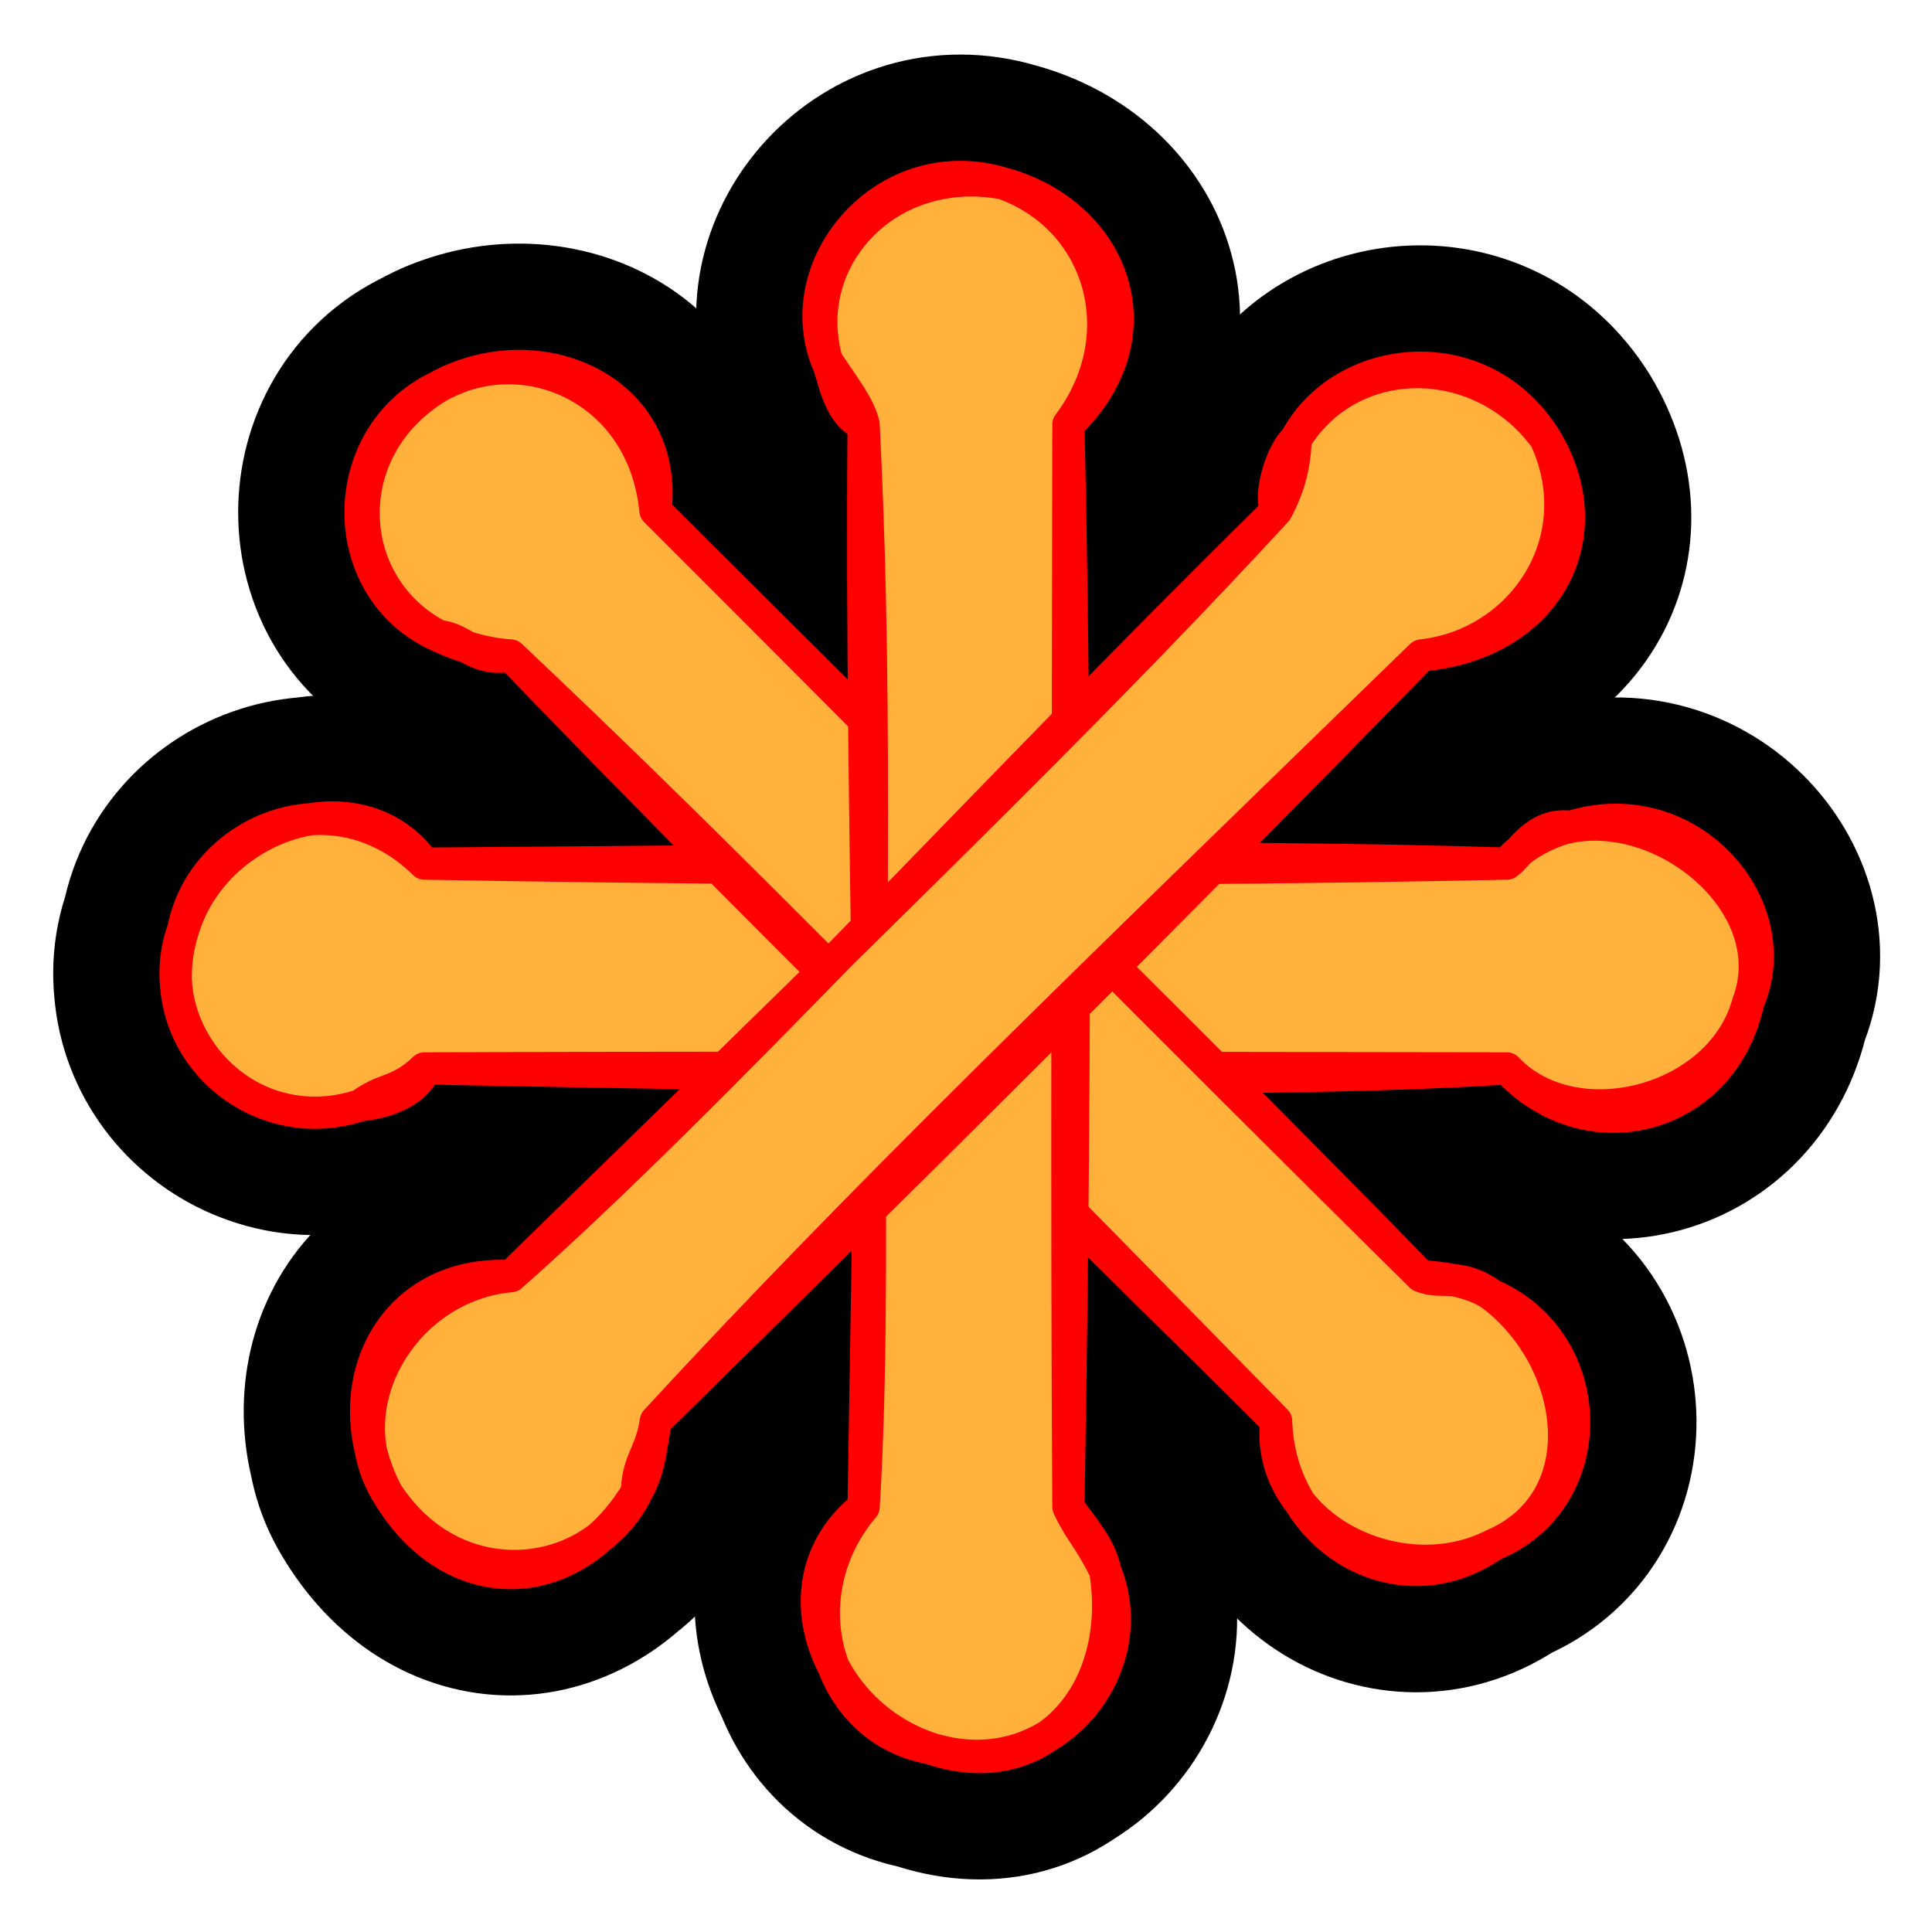
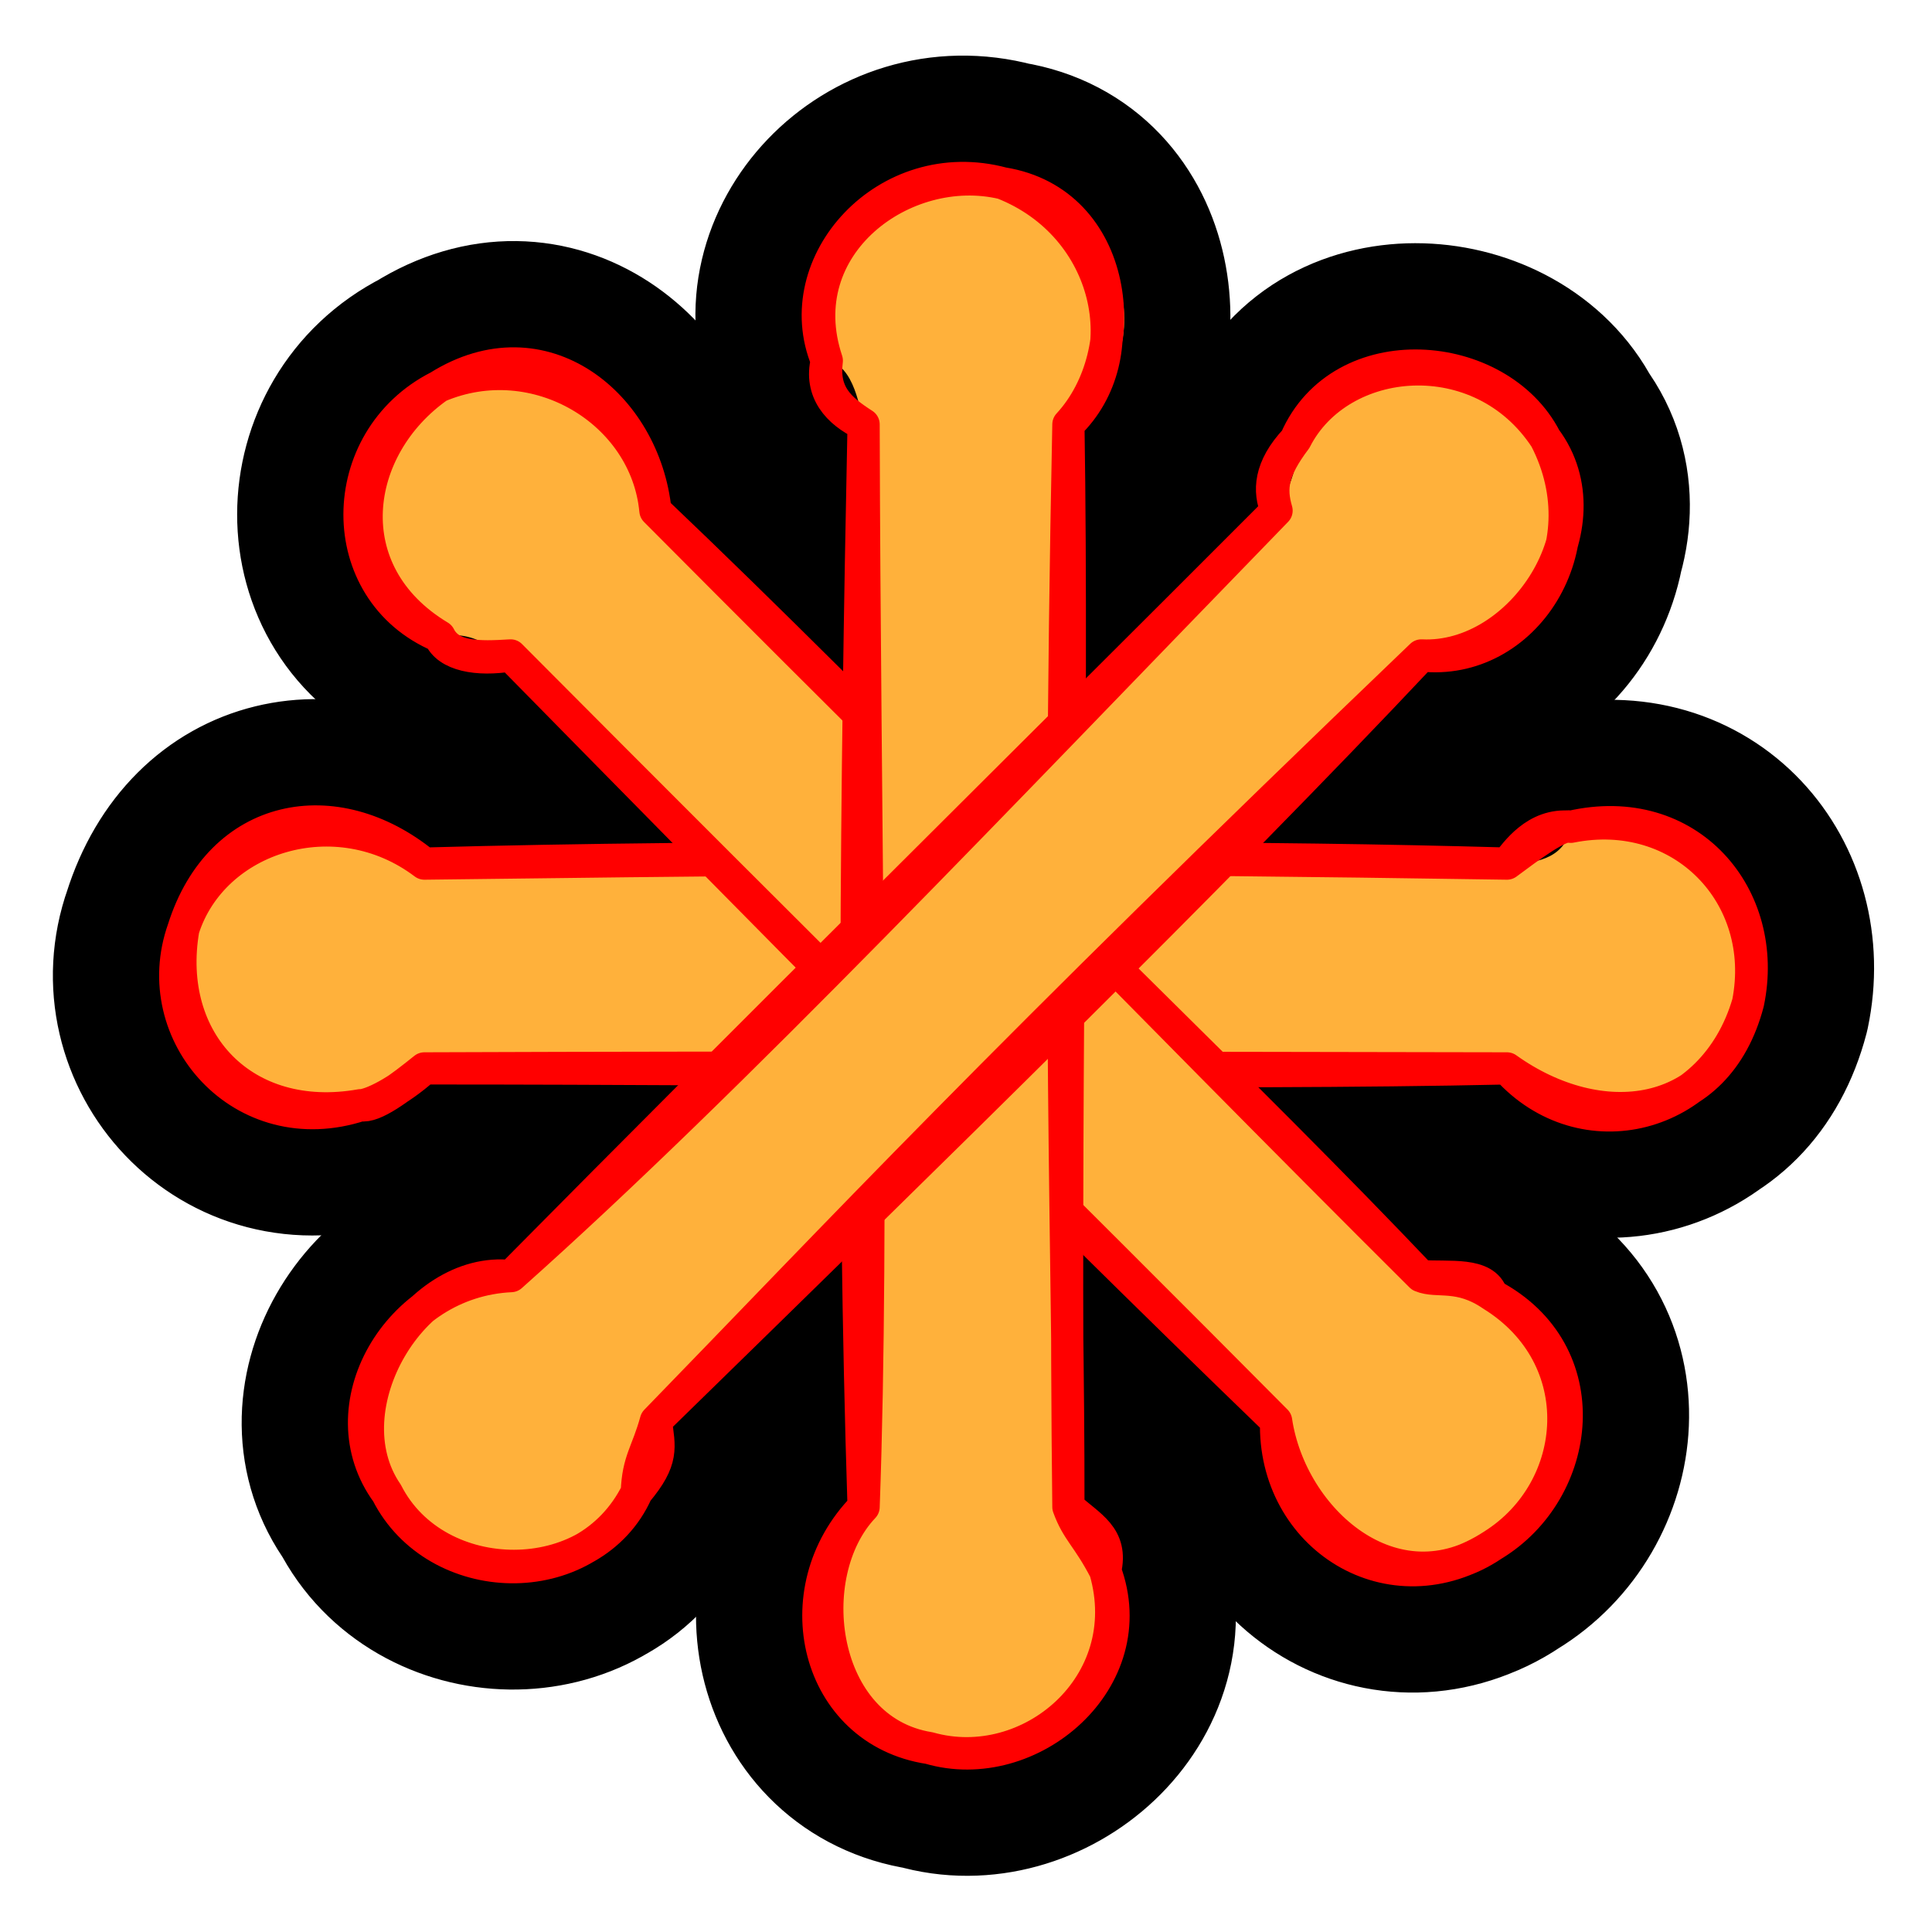
<svg xmlns="http://www.w3.org/2000/svg" width="300" height="300" stroke-linecap="round">
-   <rect fill="white" height="300" width="300" />
+   <rect fill="white" width="300" height="300" />
  <g>
-     <path d="M64.281 134.931 L62.295 128.878 L48.635 129.193 L39.187 132.489 L33.087 133.524 L26.75 145.78 L28.927 151.109 L27.292 155.081 L32.659 167.326 L43.014 171.922 L47.966 173.313 L54.898 172.367 L67.127 166.599 L234.903 165.454 L239.697 170.683 L251.83 173.115 L259.082 170.163 L266.163 166.787 L270.935 156.673 L271.601 150.33 L270.372 145.494 L267.499 132.536 L255.491 129.825 L248.913 127.561 L244.484 129.463 L233.173 134.297 L67.441 134.349" stroke="none" stroke-width="0" fill="rgb(255, 177, 59)" />
-     <path d="M65.9 134.1 M65.9 134.1 C51.914 120.378, 31.511 128.684, 28.463 144.286 M65.9 134.1 C55.925 120.318, 33.416 127.887, 28.463 144.286 M28.463 144.286 C22.674 162.093, 39.413 177.149, 56.003 171.614 M28.463 144.286 C22.802 159.961, 37.98 177.518, 56.003 171.614 M56.003 171.614 C59.753 168.77, 61.759 169.819, 65.9 165.9 M56.003 171.614 C61.515 171.077, 65.227 168.548, 65.9 165.9 M65.9 165.9 C128.148 167.08, 194.532 168.445, 234 165.9 M65.9 165.9 C102.293 165.781, 137.818 165.72, 234 165.9 M234 165.9 C244.425 176.983, 267.248 171.181, 271.437 155.714 M234 165.9 C246.746 179.501, 267.514 173.757, 271.437 155.714 M271.437 155.714 C277.033 140.861, 259.042 125.544, 243.897 128.386 M271.437 155.714 C277.949 140.745, 262.362 122.638, 243.897 128.386 M243.897 128.386 C240.343 129.098, 235.95 131.548, 234 134.1 M243.897 128.386 C238.428 127.641, 235.969 132.738, 234 134.1 M234 134.1 C186.385 132.638, 140.653 133.59, 65.9 134.1 M234 134.1 C178.941 135.231, 124.75 135.126, 65.9 134.1" stroke="rgb(0, 0, 0)" stroke-width="38" fill="none" />
+     <path d="M65.9 134.1 C56.91 121.828, 35.623 128.678, 28.463 144.286 C22.528 159.022, 40.196 179.714, 56.003 171.614 C63.031 167.432, 65.388 169.433, 65.9 165.9 C129.505 160.774, 189.787 164.419, 234 165.9 C244.068 178.839, 269.316 173.133, 271.437 155.714 C277.98 141.195, 263.811 121.169, 243.897 128.386 C243.193 132.71, 239.416 134.23, 234 134.1 C191.054 133.957, 148.276 130.881, 65.9 134.1" stroke="none" stroke-width="0" fill="rgb(255, 177, 59)" />
+     <path d="M65.9 134.1 C52.042 122.785, 34.199 126.124, 28.463 144.286 M65.9 134.1 C52.279 123.799, 33.06 129.861, 28.463 144.286 M28.463 144.286 C22.704 160.53, 37.651 177.636, 56.003 171.614 M28.463 144.286 C25.474 161.737, 37.893 174.824, 56.003 171.614 M56.003 171.614 C58.056 172.024, 62.103 168.952, 65.9 165.9 M56.003 171.614 C57.561 171.621, 61.88 169.494, 65.9 165.9 M65.9 165.9 C126.2 165.896, 188.441 166.906, 234 165.9 M65.9 165.9 C122.599 165.685, 178.336 165.795, 234 165.9 M234 165.9 C245.642 178.809, 266.081 174.107, 271.437 155.714 M234 165.9 C248.474 176.247, 266.639 174.025, 271.437 155.714 M271.437 155.714 C274.71 139.026, 261.123 124.936, 243.897 128.386 M271.437 155.714 C274.884 139.268, 262.308 124.145, 243.897 128.386 M243.897 128.386 C238.413 127.826, 235.399 132.443, 234 134.1 M243.897 128.386 C242.424 127.767, 237.304 131.646, 234 134.1 M234 134.1 C196.264 133.044, 155.646 132.938, 65.9 134.1 M234 134.1 C172.811 133.159, 113.785 132.773, 65.9 134.1" stroke="rgb(0, 0, 0)" stroke-width="38" fill="none" />
  </g>
  <g>
-     <path d="M100.157 80.12 L102.258 71.666 L93.819 64.93 L85.459 59.711 L78.279 56.516 L66.388 61.514 L64.442 64.504 L58.455 67.394 L55.291 80.888 L58.77 90.686 L61.44 95.937 L67.146 99.57 L80.517 102.475 L199.057 220.194 L199.764 227.824 L206.675 237.307 L212.84 242.869 L221 243.725 L231.326 240.868 L236.116 236.865 L239.238 233.11 L244.897 218.903 L239.765 210.991 L235.468 204.866 L232.266 202.189 L219.813 198.351 L103.316 79.538" stroke="none" stroke-width="0" fill="#ffb13b" />
-     <path d="M101.775 79.289 M101.775 79.289 C99.962 60.469, 81.65 52.412, 68.101 60.02 M101.775 79.289 C103.973 60.41, 83.556 51.615, 68.101 60.02 M68.101 60.02 C51.81 69.834, 53.333 91.261, 68.25 98.817 M68.101 60.02 C51.939 67.702, 51.9 91.63, 68.25 98.817 M68.25 98.817 C71.625 98.914, 74.024 102.951, 79.289 101.775 M68.25 98.817 C73.387 101.221, 77.492 101.68, 79.289 101.775 M79.289 101.775 C123.342 147.521, 171.179 193.663, 198.154 220.64 M79.289 101.775 C105.979 126.976, 131.061 152.124, 198.154 220.64 M198.154 220.64 C196.405 236.82, 217.138 247.382, 231.828 239.91 M198.154 220.64 C198.727 239.338, 217.405 249.958, 231.828 239.91 M231.828 239.91 C247.925 233.05, 245.151 211.361, 231.679 201.112 M231.828 239.91 C248.841 232.934, 248.472 208.455, 231.679 201.112 M231.679 201.112 C228.501 198.883, 223.714 198.346, 220.64 198.154 M231.679 201.112 C226.585 197.426, 223.733 199.535, 220.64 198.154 M220.64 198.154 C187.45 164.119, 155.172 132.588, 101.775 79.289 M220.64 198.154 C182.544 160.523, 144.342 121.815, 101.775 79.289" stroke="rgb(0, 0, 0)" stroke-width="38" fill="none" />
+     <path d="M101.775 79.289 C104.959 61.92, 85.762 52.406, 68.101 60.02 C51.665 66.763, 54.116 93.826, 68.25 98.817 C74.903 97.576, 77.653 102.565, 79.289 101.775 C125.022 141.671, 166.88 189.794, 198.154 220.64 C196.048 238.676, 219.206 249.334, 231.828 239.91 C248.872 233.384, 249.921 206.987, 231.679 201.112 C231.35 202.495, 227.18 201.027, 220.64 198.154 C189.655 168.796, 159.034 136.371, 101.775 79.289" stroke="none" stroke-width="0" fill="#ffb13b" />
+     <path d="M101.775 79.289 C100.09 62.877, 84.338 49.852, 68.101 60.02 M101.775 79.289 C100.328 63.891, 83.199 53.589, 68.101 60.02 M68.101 60.02 C51.841 68.27, 51.571 91.748, 68.25 98.817 M68.101 60.02 C54.611 69.477, 51.813 88.936, 68.25 98.817 M68.25 98.817 C69.928 102.167, 74.368 102.084, 79.289 101.775 M68.25 98.817 C69.432 101.765, 74.146 102.626, 79.289 101.775 M79.289 101.775 C122.213 144.947, 166.662 188.912, 198.154 220.64 M79.289 101.775 C118.413 141.572, 157.648 181.523, 198.154 220.64 M198.154 220.64 C197.622 238.646, 215.971 250.309, 231.828 239.91 M198.154 220.64 C200.455 236.084, 216.529 250.226, 231.828 239.91 M231.828 239.91 C245.603 231.215, 247.232 210.753, 231.679 201.112 M231.828 239.91 C245.777 231.457, 248.418 209.962, 231.679 201.112 M231.679 201.112 C226.57 197.612, 223.163 199.24, 220.64 198.154 M231.679 201.112 C230.581 197.552, 225.068 198.443, 220.64 198.154 M220.64 198.154 C193.577 169.69, 164.307 142.189, 101.775 79.289 M220.64 198.154 C177.161 154.888, 135.853 111.726, 101.775 79.289" stroke="rgb(0, 0, 0)" stroke-width="38" fill="none" />
  </g>
  <g>
-     <path d="M164.281 66.731 L170.971 59.469 L171.21 51.44 L169.639 40.969 L164.688 34.019 L154.001 29.957 L150.793 28.377 L142.495 27.425 L132.415 35.77 L127.354 44.385 L125.681 50.752 L127.281 56.755 L135.327 66.599 L135.003 233.554 L131.122 239.991 L129.355 250.768 L128.73 261.582 L134.662 266.193 L143.783 272.396 L149.834 272.962 L155.269 273.05 L167.843 263.992 L171.252 257.262 L171.298 250.023 L172.201 244.974 L165.073 234.197 L167.441 66.149" stroke="none" stroke-width="0" fill="#ffb13b" />
-     <path d="M165.9 65.9 M165.9 65.9 C176.299 52.084, 171.036 33.933, 155.714 28.463 M165.9 65.9 C180.31 52.024, 172.942 33.136, 155.714 28.463 M155.714 28.463 C137.651 25.199, 123.908 40.371, 128.386 56.003 M155.714 28.463 C137.779 23.067, 122.475 40.741, 128.386 56.003 M128.386 56.003 C129.416 57.913, 129.98 64.341, 134.1 65.9 M128.386 56.003 C131.178 60.22, 133.448 63.07, 134.1 65.9 M134.1 65.9 C133.522 129.686, 136.582 194.375, 134.1 234 M134.1 65.9 C135.887 101.809, 135.759 137.399, 134.1 234 M134.1 234 C120.139 245.176, 127.823 265.831, 144.286 271.437 M134.1 234 C122.461 247.695, 128.089 268.408, 144.286 271.437 M144.286 271.437 C162.155 277.655, 174.647 262.221, 171.614 243.897 M144.286 271.437 C163.072 277.54, 177.968 259.315, 171.614 243.897 M171.614 243.897 C170.781 239.855, 167.829 236.926, 165.9 234 M171.614 243.897 C168.866 238.398, 167.848 238.116, 165.9 234 M165.9 234 C165.595 186.293, 165.8 141.307, 165.9 65.9 M165.9 234 C166.809 179.997, 167.21 125.299, 165.9 65.9" stroke="rgb(0, 0, 0)" stroke-width="38" fill="none" />
+     <path d="M165.9 65.9 C181.296 53.534, 175.149 33.927, 155.714 28.463 C137.505 22.128, 124.691 42.937, 128.386 56.003 C132.693 56.575, 133.609 63.955, 134.1 65.9 C135.583 125.534, 132.964 192.08, 134.1 234 C119.782 247.033, 129.89 267.784, 144.286 271.437 C163.102 277.99, 179.416 257.847, 171.614 243.897 C173.63 243.467, 171.295 239.608, 165.9 234 C164.184 192.811, 162.912 148.229, 165.9 65.9" stroke="none" stroke-width="0" fill="#ffb13b" />
+     <path d="M165.9 65.9 C176.427 54.491, 173.724 31.373, 155.714 28.463 M165.9 65.9 C176.665 55.505, 172.586 35.11, 155.714 28.463 M155.714 28.463 C137.681 23.636, 122.146 40.858, 128.386 56.003 M155.714 28.463 C140.451 24.842, 122.388 38.047, 128.386 56.003 M128.386 56.003 C127.718 61.166, 130.324 63.474, 134.1 65.9 M128.386 56.003 C127.223 60.764, 130.102 64.016, 134.1 65.9 M134.1 65.9 C134.242 127.401, 135.737 189.157, 134.1 234 M134.1 65.9 C132.939 122.613, 132.333 179.067, 134.1 234 M134.1 234 C121.356 247.002, 126.655 268.758, 144.286 271.437 M134.1 234 C124.189 244.441, 127.214 268.676, 144.286 271.437 M144.286 271.437 C159.833 275.82, 176.728 261.613, 171.614 243.897 M144.286 271.437 C160.007 276.062, 177.913 260.822, 171.614 243.897 M171.614 243.897 C168.851 238.583, 167.277 237.821, 165.9 234 M171.614 243.897 C172.862 238.524, 169.183 237.024, 165.9 234 M165.9 234 C165.954 194.159, 164.079 155.311, 165.9 65.9 M165.9 234 C165.193 174.102, 166.661 113.221, 165.9 65.9" stroke="rgb(0, 0, 0)" stroke-width="38" fill="none" />
  </g>
  <g>
-     <path d="M219.092 102.606 L228.183 99.432 L235.473 96.624 L242.416 87.241 L241.696 79.211 L238.267 69.595 L237.399 63.892 L230.182 58.588 L218.854 58.402 L208.59 60.141 L203.057 64.226 L200.078 69.003 L199.452 79.989 L80.263 197.708 L73.98 200.058 L65.163 205.613 L56.023 215.339 L57.725 221.03 L59.588 232.787 L63.3 237.476 L67.653 241.916 L81.476 241.389 L90.086 241.536 L93.992 236.578 L99.475 232.756 L101.019 220.837 L222.252 102.024" stroke="none" stroke-width="0" fill="#ffb13b" />
-     <path d="M220.711 101.775 M220.711 101.775 C236.207 100.133, 247.308 84.072, 239.98 68.101 M220.711 101.775 C240.218 100.073, 249.214 83.275, 239.98 68.101 M239.98 68.101 C229.911 54.336, 209.796 54.291, 201.183 68.25 M239.98 68.101 C230.039 52.204, 208.363 54.661, 201.183 68.25 M201.183 68.25 C199.272 69.785, 196.848 76.606, 198.225 79.289 M201.183 68.25 C201.034 72.092, 200.316 75.335, 198.225 79.289 M198.225 79.289 C152.724 124.021, 111.009 170.163, 79.36 198.154 M198.225 79.289 C174.496 105.022, 149.159 130.17, 79.36 198.154 M79.36 198.154 C60.302 197.157, 51.622 215.722, 60.09 231.828 M79.36 198.154 C62.623 199.675, 51.888 218.298, 60.09 231.828 M60.09 231.828 C69.966 248.548, 88.83 248.33, 98.888 231.679 M60.09 231.828 C70.882 248.432, 92.15 245.425, 98.888 231.679 M98.888 231.679 C100.995 228.012, 101.032 224.69, 101.846 220.64 M98.888 231.679 C99.08 226.555, 101.05 225.88, 101.846 220.64 M101.846 220.64 C133.622 186.172, 166.311 154.64, 220.711 101.775 M101.846 220.64 C140.955 182.244, 179.959 143.537, 220.711 101.775" stroke="rgb(0, 0, 0)" stroke-width="38" fill="none" />
+     <path d="M220.711 101.775 C241.204 101.583, 251.421 84.066, 239.98 68.101 C229.765 51.265, 210.579 56.857, 201.183 68.25 C202.549 68.447, 200.477 76.221, 198.225 79.289 C155.002 121.814, 107.906 169.937, 79.36 198.154 C59.945 199.013, 53.689 217.674, 60.09 231.828 C70.913 248.882, 93.599 243.956, 98.888 231.679 C103.845 231.624, 104.498 227.372, 101.846 220.64 C129.56 191.934, 157.639 159.509, 220.711 101.775" stroke="none" stroke-width="0" fill="#ffb13b" />
+     <path d="M220.711 101.775 C236.335 102.54, 249.997 81.513, 239.98 68.101 M220.711 101.775 C236.573 103.554, 248.858 85.25, 239.98 68.101 M239.98 68.101 C229.941 52.772, 208.034 54.778, 201.183 68.25 M239.98 68.101 C232.711 53.979, 208.276 51.967, 201.183 68.25 M201.183 68.25 C197.574 73.038, 197.192 75.739, 198.225 79.289 M201.183 68.25 C197.079 72.636, 196.97 76.281, 198.225 79.289 M198.225 79.289 C155.24 123.535, 113.782 167.499, 79.36 198.154 M198.225 79.289 C157.667 119.914, 117.22 159.864, 79.36 198.154 M79.36 198.154 C61.518 198.983, 50.454 218.648, 60.09 231.828 M79.36 198.154 C64.351 196.421, 51.012 218.566, 60.09 231.828 M60.09 231.828 C67.644 246.713, 90.911 247.723, 98.888 231.679 M60.09 231.828 C67.818 246.955, 92.096 246.932, 98.888 231.679 M98.888 231.679 C99.065 226.741, 100.48 225.585, 101.846 220.64 M98.888 231.679 C103.076 226.681, 102.386 224.788, 101.846 220.64 M101.846 220.64 C129.575 192.118, 155.096 164.616, 220.711 101.775 M101.846 220.64 C143.918 179.546, 188.161 136.384, 220.711 101.775" stroke="rgb(0, 0, 0)" stroke-width="38" fill="none" />
  </g>
  <g>
-     <path d="M64.281 134.931 L62.295 128.878 L48.635 129.193 L39.187 132.489 L33.087 133.524 L26.75 145.78 L28.927 151.109 L27.292 155.081 L32.659 167.326 L43.014 171.922 L47.966 173.313 L54.898 172.367 L67.127 166.599 L234.903 165.454 L239.697 170.683 L251.83 173.115 L259.082 170.163 L266.163 166.787 L270.935 156.673 L271.601 150.33 L270.372 145.494 L267.499 132.536 L255.491 129.825 L248.913 127.561 L244.484 129.463 L233.173 134.297 L67.441 134.349" stroke="none" stroke-width="0" fill="#ffb13b" />
-     <path d="M65.9 134.1 M65.9 134.1 C51.914 120.378, 31.511 128.684, 28.463 144.286 M65.9 134.1 C55.925 120.318, 33.416 127.887, 28.463 144.286 M28.463 144.286 C22.674 162.093, 39.413 177.149, 56.003 171.614 M28.463 144.286 C22.802 159.961, 37.98 177.518, 56.003 171.614 M56.003 171.614 C59.753 168.77, 61.759 169.819, 65.9 165.9 M56.003 171.614 C61.515 171.077, 65.227 168.548, 65.9 165.9 M65.9 165.9 C128.148 167.08, 194.532 168.445, 234 165.9 M65.9 165.9 C102.293 165.781, 137.818 165.72, 234 165.9 M234 165.9 C244.425 176.983, 267.248 171.181, 271.437 155.714 M234 165.9 C246.746 179.501, 267.514 173.757, 271.437 155.714 M271.437 155.714 C277.033 140.861, 259.042 125.544, 243.897 128.386 M271.437 155.714 C277.949 140.745, 262.362 122.638, 243.897 128.386 M243.897 128.386 C240.343 129.098, 235.95 131.548, 234 134.1 M243.897 128.386 C238.428 127.641, 235.969 132.738, 234 134.1 M234 134.1 C186.385 132.638, 140.653 133.59, 65.9 134.1 M234 134.1 C178.941 135.231, 124.75 135.126, 65.9 134.1" stroke="rgb(255, 0, 0)" stroke-width="5" fill="none" />
+     <path d="M65.9 134.1 C56.91 121.828, 35.623 128.678, 28.463 144.286 C22.528 159.022, 40.196 179.714, 56.003 171.614 C63.031 167.432, 65.388 169.433, 65.9 165.9 C129.505 160.774, 189.787 164.419, 234 165.9 C244.068 178.839, 269.316 173.133, 271.437 155.714 C277.98 141.195, 263.811 121.169, 243.897 128.386 C243.193 132.71, 239.416 134.23, 234 134.1 C191.054 133.957, 148.276 130.881, 65.9 134.1" stroke="none" stroke-width="0" fill="#ffb13b" />
+     <path d="M65.9 134.1 C52.042 122.785, 34.199 126.124, 28.463 144.286 M65.9 134.1 C52.279 123.799, 33.06 129.861, 28.463 144.286 M28.463 144.286 C22.704 160.53, 37.651 177.636, 56.003 171.614 M28.463 144.286 C25.474 161.737, 37.893 174.824, 56.003 171.614 M56.003 171.614 C58.056 172.024, 62.103 168.952, 65.9 165.9 M56.003 171.614 C57.561 171.621, 61.88 169.494, 65.9 165.9 M65.9 165.9 C126.2 165.896, 188.441 166.906, 234 165.9 M65.9 165.9 C122.599 165.685, 178.336 165.795, 234 165.9 M234 165.9 C245.642 178.809, 266.081 174.107, 271.437 155.714 M234 165.9 C248.474 176.247, 266.639 174.025, 271.437 155.714 M271.437 155.714 C274.71 139.026, 261.123 124.936, 243.897 128.386 M271.437 155.714 C274.884 139.268, 262.308 124.145, 243.897 128.386 M243.897 128.386 C238.413 127.826, 235.399 132.443, 234 134.1 M243.897 128.386 C242.424 127.767, 237.304 131.646, 234 134.1 M234 134.1 C196.264 133.044, 155.646 132.938, 65.9 134.1 M234 134.1 C172.811 133.159, 113.785 132.773, 65.9 134.1" stroke="rgb(255, 0, 0)" stroke-width="5" fill="none" />
  </g>
  <g>
-     <path d="M100.157 80.12 L102.258 71.666 L93.819 64.93 L85.459 59.711 L78.279 56.516 L66.388 61.514 L64.442 64.504 L58.455 67.394 L55.291 80.888 L58.77 90.686 L61.44 95.937 L67.146 99.57 L80.517 102.475 L199.057 220.194 L199.764 227.824 L206.675 237.307 L212.84 242.869 L221 243.725 L231.326 240.868 L236.116 236.865 L239.238 233.11 L244.897 218.903 L239.765 210.991 L235.468 204.866 L232.266 202.189 L219.813 198.351 L103.316 79.538" stroke="none" stroke-width="0" fill="#ffb13b" />
-     <path d="M101.775 79.289 M101.775 79.289 C99.962 60.469, 81.65 52.412, 68.101 60.02 M101.775 79.289 C103.973 60.41, 83.556 51.615, 68.101 60.02 M68.101 60.02 C51.81 69.834, 53.333 91.261, 68.25 98.817 M68.101 60.02 C51.939 67.702, 51.9 91.63, 68.25 98.817 M68.25 98.817 C71.625 98.914, 74.024 102.951, 79.289 101.775 M68.25 98.817 C73.387 101.221, 77.492 101.68, 79.289 101.775 M79.289 101.775 C123.342 147.521, 171.179 193.663, 198.154 220.64 M79.289 101.775 C105.979 126.976, 131.061 152.124, 198.154 220.64 M198.154 220.64 C196.405 236.82, 217.138 247.382, 231.828 239.91 M198.154 220.64 C198.727 239.338, 217.405 249.958, 231.828 239.91 M231.828 239.91 C247.925 233.05, 245.151 211.361, 231.679 201.112 M231.828 239.91 C248.841 232.934, 248.472 208.455, 231.679 201.112 M231.679 201.112 C228.501 198.883, 223.714 198.346, 220.64 198.154 M231.679 201.112 C226.585 197.426, 223.733 199.535, 220.64 198.154 M220.64 198.154 C187.45 164.119, 155.172 132.588, 101.775 79.289 M220.64 198.154 C182.544 160.523, 144.342 121.815, 101.775 79.289" stroke="rgb(255, 0, 0)" stroke-width="5" fill="none" />
+     <path d="M101.775 79.289 C104.959 61.92, 85.762 52.406, 68.101 60.02 C51.665 66.763, 54.116 93.826, 68.25 98.817 C74.903 97.576, 77.653 102.565, 79.289 101.775 C125.022 141.671, 166.88 189.794, 198.154 220.64 C196.048 238.676, 219.206 249.334, 231.828 239.91 C248.872 233.384, 249.921 206.987, 231.679 201.112 C231.35 202.495, 227.18 201.027, 220.64 198.154 C189.655 168.796, 159.034 136.371, 101.775 79.289" stroke="none" stroke-width="0" fill="#ffb13b" />
+     <path d="M101.775 79.289 C100.09 62.877, 84.338 49.852, 68.101 60.02 M101.775 79.289 C100.328 63.891, 83.199 53.589, 68.101 60.02 M68.101 60.02 C51.841 68.27, 51.571 91.748, 68.25 98.817 M68.101 60.02 C54.611 69.477, 51.813 88.936, 68.25 98.817 M68.25 98.817 C69.928 102.167, 74.368 102.084, 79.289 101.775 M68.25 98.817 C69.432 101.765, 74.146 102.626, 79.289 101.775 M79.289 101.775 C122.213 144.947, 166.662 188.912, 198.154 220.64 M79.289 101.775 C118.413 141.572, 157.648 181.523, 198.154 220.64 M198.154 220.64 C197.622 238.646, 215.971 250.309, 231.828 239.91 M198.154 220.64 C200.455 236.084, 216.529 250.226, 231.828 239.91 M231.828 239.91 C245.603 231.215, 247.232 210.753, 231.679 201.112 M231.828 239.91 C245.777 231.457, 248.418 209.962, 231.679 201.112 M231.679 201.112 C226.57 197.612, 223.163 199.24, 220.64 198.154 M231.679 201.112 C230.581 197.552, 225.068 198.443, 220.64 198.154 M220.64 198.154 C193.577 169.69, 164.307 142.189, 101.775 79.289 M220.64 198.154 C177.161 154.888, 135.853 111.726, 101.775 79.289" stroke="rgb(255, 0, 0)" stroke-width="5" fill="none" />
  </g>
  <g>
-     <path d="M164.281 66.731 L170.971 59.469 L171.21 51.44 L169.639 40.969 L164.688 34.019 L154.001 29.957 L150.793 28.377 L142.495 27.425 L132.415 35.77 L127.354 44.385 L125.681 50.752 L127.281 56.755 L135.327 66.599 L135.003 233.554 L131.122 239.991 L129.355 250.768 L128.73 261.582 L134.662 266.193 L143.783 272.396 L149.834 272.962 L155.269 273.05 L167.843 263.992 L171.252 257.262 L171.298 250.023 L172.201 244.974 L165.073 234.197 L167.441 66.149" stroke="none" stroke-width="0" fill="#ffb13b" />
-     <path d="M165.9 65.9 M165.9 65.9 C176.299 52.084, 171.036 33.933, 155.714 28.463 M165.9 65.9 C180.31 52.024, 172.942 33.136, 155.714 28.463 M155.714 28.463 C137.651 25.199, 123.908 40.371, 128.386 56.003 M155.714 28.463 C137.779 23.067, 122.475 40.741, 128.386 56.003 M128.386 56.003 C129.416 57.913, 129.98 64.341, 134.1 65.9 M128.386 56.003 C131.178 60.22, 133.448 63.07, 134.1 65.9 M134.1 65.9 C133.522 129.686, 136.582 194.375, 134.1 234 M134.1 65.9 C135.887 101.809, 135.759 137.399, 134.1 234 M134.1 234 C120.139 245.176, 127.823 265.831, 144.286 271.437 M134.1 234 C122.461 247.695, 128.089 268.408, 144.286 271.437 M144.286 271.437 C162.155 277.655, 174.647 262.221, 171.614 243.897 M144.286 271.437 C163.072 277.54, 177.968 259.315, 171.614 243.897 M171.614 243.897 C170.781 239.855, 167.829 236.926, 165.9 234 M171.614 243.897 C168.866 238.398, 167.848 238.116, 165.9 234 M165.9 234 C165.595 186.293, 165.8 141.307, 165.9 65.9 M165.9 234 C166.809 179.997, 167.21 125.299, 165.9 65.9" stroke="rgb(255, 0, 0)" stroke-width="5" fill="none" />
+     <path d="M165.9 65.9 C181.296 53.534, 175.149 33.927, 155.714 28.463 C137.505 22.128, 124.691 42.937, 128.386 56.003 C132.693 56.575, 133.609 63.955, 134.1 65.9 C135.583 125.534, 132.964 192.08, 134.1 234 C119.782 247.033, 129.89 267.784, 144.286 271.437 C163.102 277.99, 179.416 257.847, 171.614 243.897 C173.63 243.467, 171.295 239.608, 165.9 234 C164.184 192.811, 162.912 148.229, 165.9 65.9" stroke="none" stroke-width="0" fill="#ffb13b" />
+     <path d="M165.9 65.9 C176.427 54.491, 173.724 31.373, 155.714 28.463 M165.9 65.9 C176.665 55.505, 172.586 35.11, 155.714 28.463 M155.714 28.463 C137.681 23.636, 122.146 40.858, 128.386 56.003 M155.714 28.463 C140.451 24.842, 122.388 38.047, 128.386 56.003 M128.386 56.003 C127.718 61.166, 130.324 63.474, 134.1 65.9 M128.386 56.003 C127.223 60.764, 130.102 64.016, 134.1 65.9 M134.1 65.9 C134.242 127.401, 135.737 189.157, 134.1 234 M134.1 65.9 C132.939 122.613, 132.333 179.067, 134.1 234 M134.1 234 C121.356 247.002, 126.655 268.758, 144.286 271.437 M134.1 234 C124.189 244.441, 127.214 268.676, 144.286 271.437 M144.286 271.437 C159.833 275.82, 176.728 261.613, 171.614 243.897 M144.286 271.437 C160.007 276.062, 177.913 260.822, 171.614 243.897 M171.614 243.897 C168.851 238.583, 167.277 237.821, 165.9 234 M171.614 243.897 C172.862 238.524, 169.183 237.024, 165.9 234 M165.9 234 C165.954 194.159, 164.079 155.311, 165.9 65.9 M165.9 234 C165.193 174.102, 166.661 113.221, 165.9 65.9" stroke="rgb(255, 0, 0)" stroke-width="5" fill="none" />
  </g>
  <g>
-     <path d="M219.092 102.606 L228.183 99.432 L235.473 96.624 L242.416 87.241 L241.696 79.211 L238.267 69.595 L237.399 63.892 L230.182 58.588 L218.854 58.402 L208.59 60.141 L203.057 64.226 L200.078 69.003 L199.452 79.989 L80.263 197.708 L73.98 200.058 L65.163 205.613 L56.023 215.339 L57.725 221.03 L59.588 232.787 L63.3 237.476 L67.653 241.916 L81.476 241.389 L90.086 241.536 L93.992 236.578 L99.475 232.756 L101.019 220.837 L222.252 102.024" stroke="none" stroke-width="0" fill="#ffb13b" />
-     <path d="M220.711 101.775 M220.711 101.775 C236.207 100.133, 247.308 84.072, 239.98 68.101 M220.711 101.775 C240.218 100.073, 249.214 83.275, 239.98 68.101 M239.98 68.101 C229.911 54.336, 209.796 54.291, 201.183 68.25 M239.98 68.101 C230.039 52.204, 208.363 54.661, 201.183 68.25 M201.183 68.25 C199.272 69.785, 196.848 76.606, 198.225 79.289 M201.183 68.25 C201.034 72.092, 200.316 75.335, 198.225 79.289 M198.225 79.289 C152.724 124.021, 111.009 170.163, 79.36 198.154 M198.225 79.289 C174.496 105.022, 149.159 130.17, 79.36 198.154 M79.36 198.154 C60.302 197.157, 51.622 215.722, 60.09 231.828 M79.36 198.154 C62.623 199.675, 51.888 218.298, 60.09 231.828 M60.09 231.828 C69.966 248.548, 88.83 248.33, 98.888 231.679 M60.09 231.828 C70.882 248.432, 92.15 245.425, 98.888 231.679 M98.888 231.679 C100.995 228.012, 101.032 224.69, 101.846 220.64 M98.888 231.679 C99.08 226.555, 101.05 225.88, 101.846 220.64 M101.846 220.64 C133.622 186.172, 166.311 154.64, 220.711 101.775 M101.846 220.64 C140.955 182.244, 179.959 143.537, 220.711 101.775" stroke="rgb(255, 0, 0)" stroke-width="5" fill="none" />
+     <path d="M220.711 101.775 C241.204 101.583, 251.421 84.066, 239.98 68.101 C229.765 51.265, 210.579 56.857, 201.183 68.25 C202.549 68.447, 200.477 76.221, 198.225 79.289 C155.002 121.814, 107.906 169.937, 79.36 198.154 C59.945 199.013, 53.689 217.674, 60.09 231.828 C70.913 248.882, 93.599 243.956, 98.888 231.679 C103.845 231.624, 104.498 227.372, 101.846 220.64 C129.56 191.934, 157.639 159.509, 220.711 101.775" stroke="none" stroke-width="0" fill="#ffb13b" />
+     <path d="M220.711 101.775 C236.335 102.54, 249.997 81.513, 239.98 68.101 M220.711 101.775 C236.573 103.554, 248.858 85.25, 239.98 68.101 M239.98 68.101 C229.941 52.772, 208.034 54.778, 201.183 68.25 M239.98 68.101 C232.711 53.979, 208.276 51.967, 201.183 68.25 M201.183 68.25 C197.574 73.038, 197.192 75.739, 198.225 79.289 M201.183 68.25 C197.079 72.636, 196.97 76.281, 198.225 79.289 M198.225 79.289 C155.24 123.535, 113.782 167.499, 79.36 198.154 M198.225 79.289 C157.667 119.914, 117.22 159.864, 79.36 198.154 M79.36 198.154 C61.518 198.983, 50.454 218.648, 60.09 231.828 M79.36 198.154 C64.351 196.421, 51.012 218.566, 60.09 231.828 M60.09 231.828 C67.644 246.713, 90.911 247.723, 98.888 231.679 M60.09 231.828 C67.818 246.955, 92.096 246.932, 98.888 231.679 M98.888 231.679 C99.065 226.741, 100.48 225.585, 101.846 220.64 M98.888 231.679 C103.076 226.681, 102.386 224.788, 101.846 220.64 M101.846 220.64 C129.575 192.118, 155.096 164.616, 220.711 101.775 M101.846 220.64 C143.918 179.546, 188.161 136.384, 220.711 101.775" stroke="rgb(255, 0, 0)" stroke-width="5" fill="none" />
  </g>
</svg>
